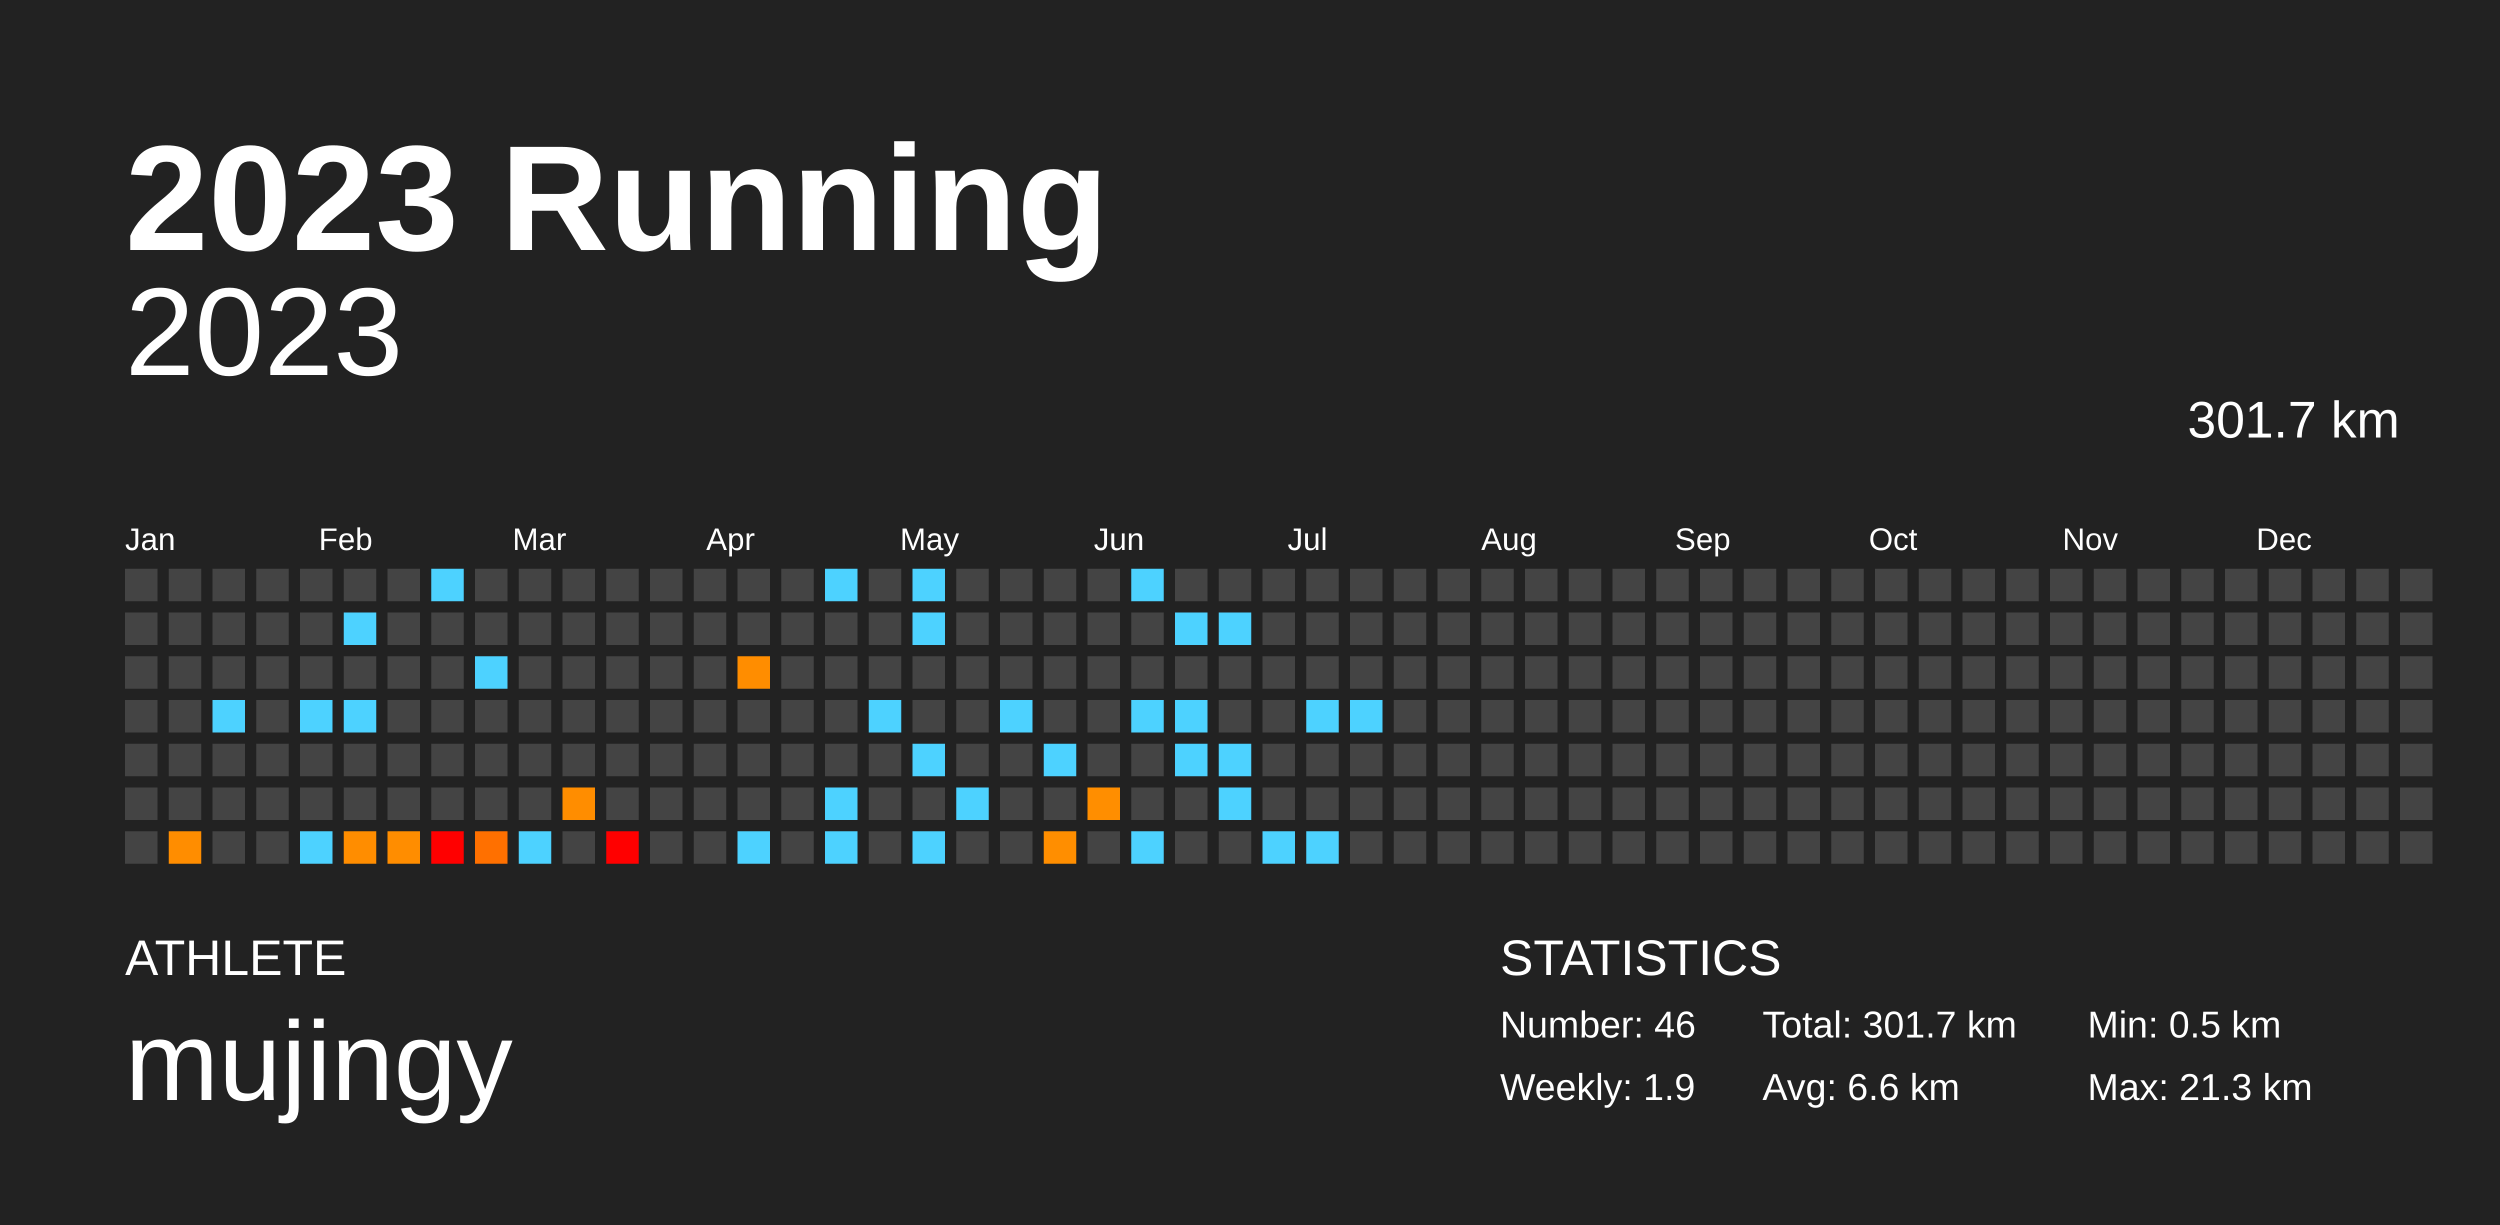
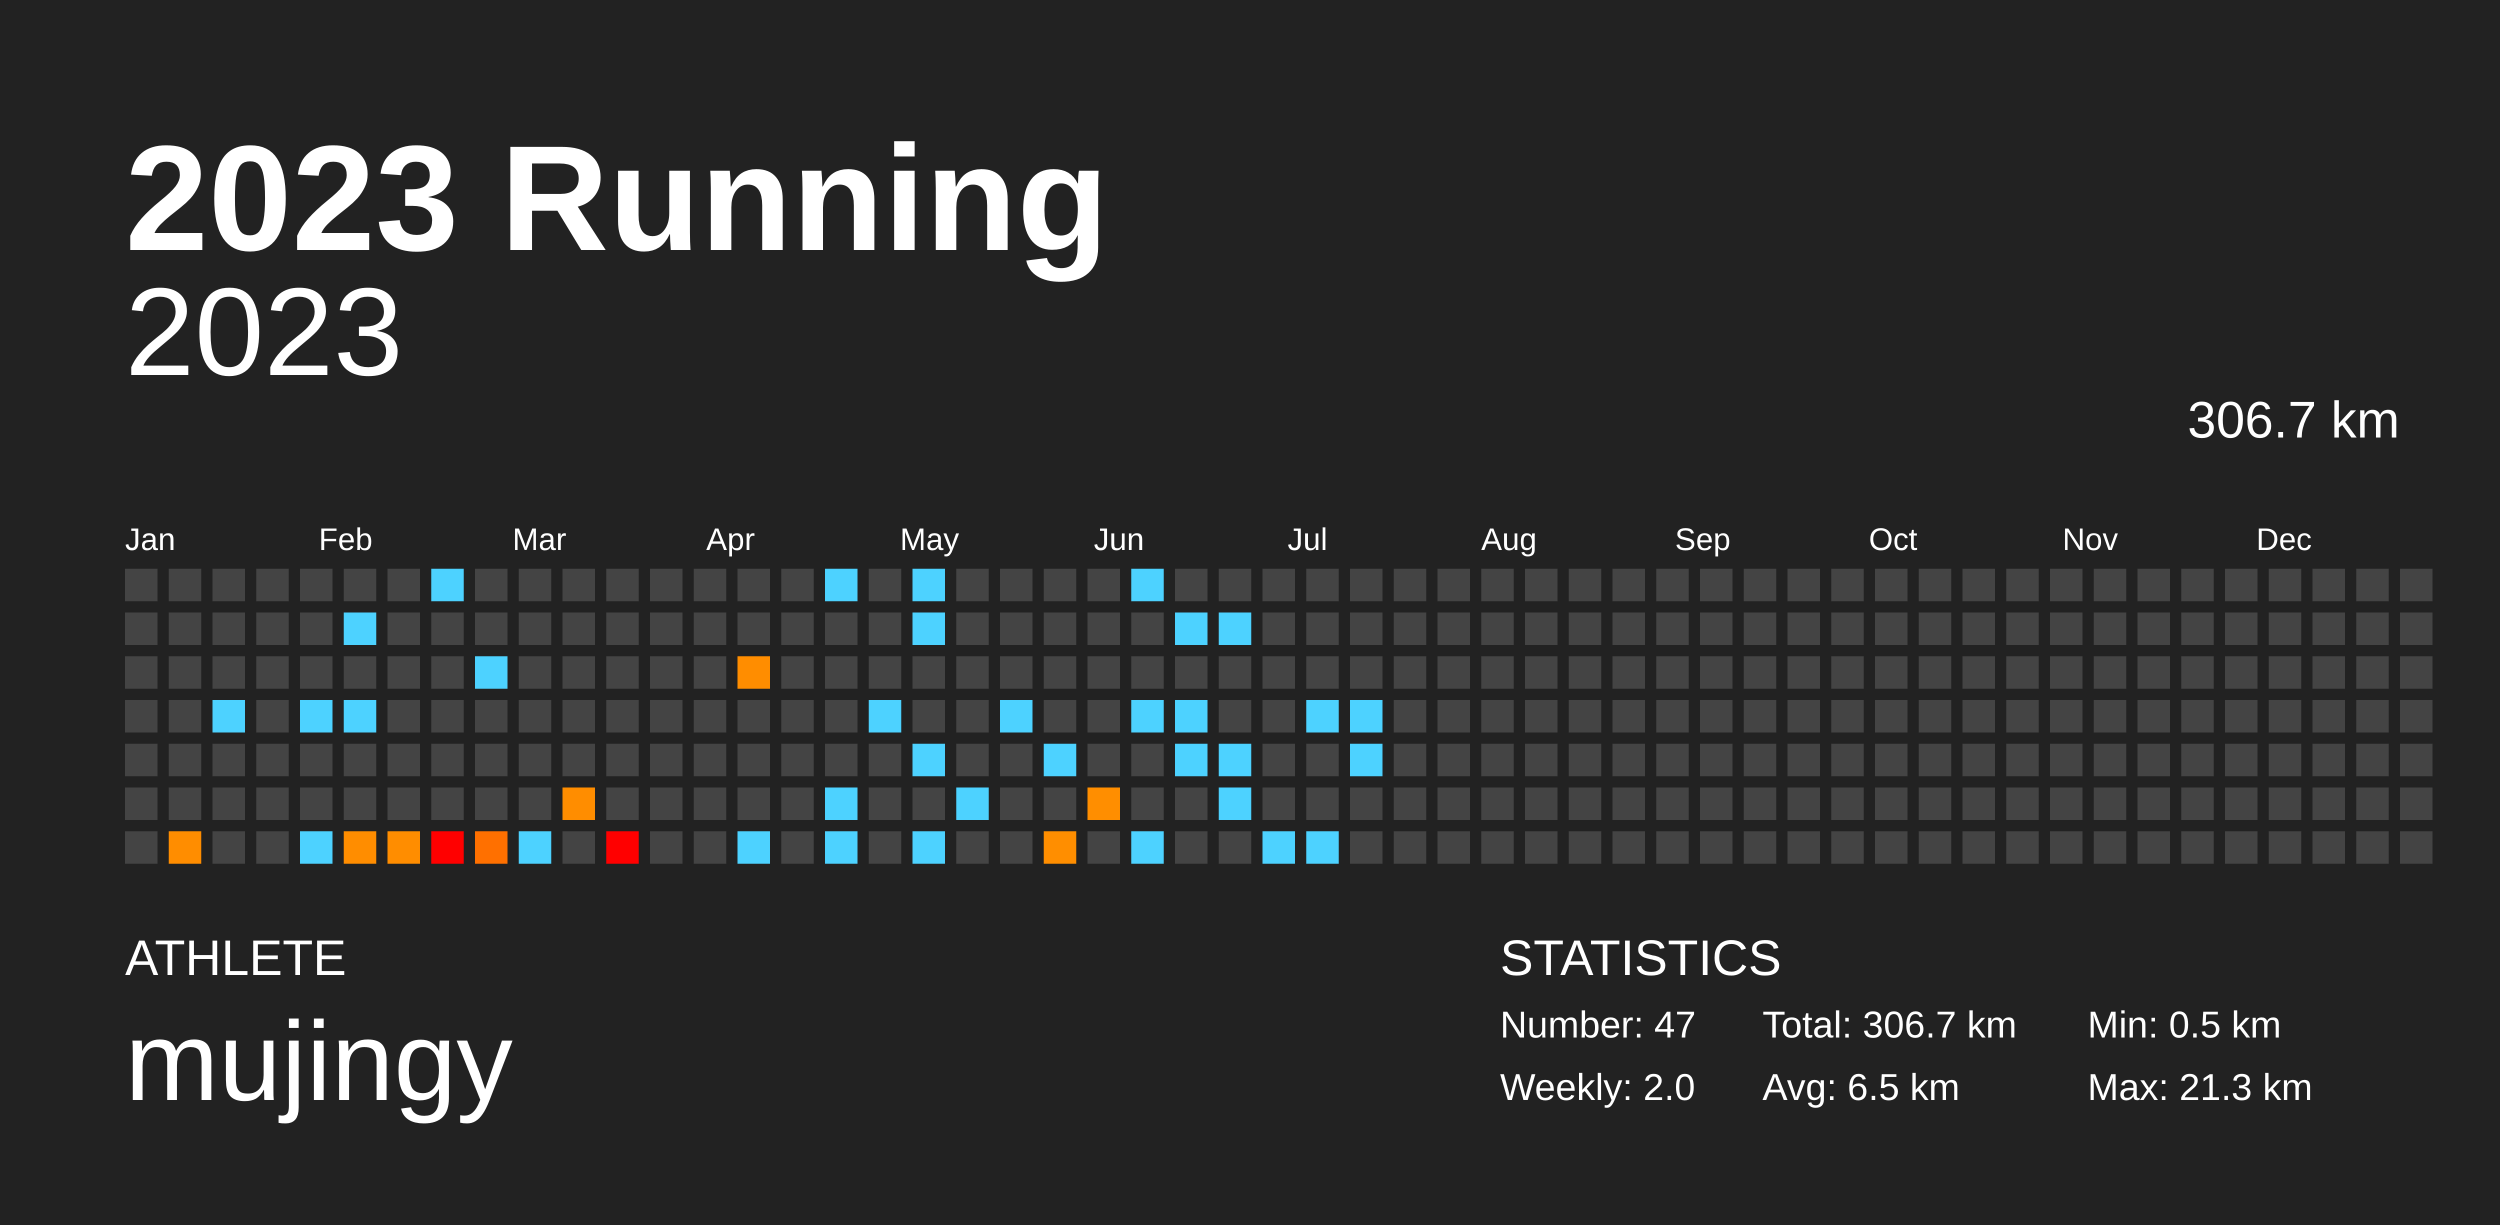
<svg xmlns="http://www.w3.org/2000/svg" baseProfile="full" height="98mm" version="1.1" viewBox="0,0,200,98" width="200mm">
  <defs />
  <rect fill="#222222" height="98" width="200" x="0" y="0" />
  <text fill="#FFFFFF" style="font-size:12px; font-family:Arial; font-weight:bold;" x="10" y="20">2023 Running</text>
  <text fill="#FFFFFF" style="font-size:4px; font-family:Arial" x="10" y="78">ATHLETE</text>
  <text fill="#FFFFFF" style="font-size:9px; font-family:Arial" x="10" y="88">mujingy</text>
  <text fill="#FFFFFF" style="font-size:4px; font-family:Arial" x="120" y="78">STATISTICS</text>
-   <text fill="#FFFFFF" style="font-size:3px; font-family:Arial" x="120" y="83">Number: 46</text>
-   <text fill="#FFFFFF" style="font-size:3px; font-family:Arial" x="120" y="88">Weekly: 1.9</text>
-   <text fill="#FFFFFF" style="font-size:3px; font-family:Arial" x="141" y="83">Total: 301.7 km</text>
-   <text fill="#FFFFFF" style="font-size:3px; font-family:Arial" x="141" y="88">Avg: 6.6 km</text>
+   <text fill="#FFFFFF" style="font-size:3px; font-family:Arial" x="120" y="83">Number: 47</text>
+   <text fill="#FFFFFF" style="font-size:3px; font-family:Arial" x="120" y="88">Weekly: 2.0</text>
+   <text fill="#FFFFFF" style="font-size:3px; font-family:Arial" x="141" y="83">Total: 306.7 km</text>
+   <text fill="#FFFFFF" style="font-size:3px; font-family:Arial" x="141" y="88">Avg: 6.5 km</text>
  <text fill="#FFFFFF" style="font-size:3px; font-family:Arial" x="167" y="83">Min: 0.5 km</text>
  <text fill="#FFFFFF" style="font-size:3px; font-family:Arial" x="167" y="88">Max: 21.3 km</text>
  <text alignment-baseline="hanging" fill="#FFFFFF" style="font-size:10.0px; font-family:Arial;" x="10" y="30">2023</text>
-   <text alignment-baseline="hanging" fill="#FFFFFF" style="font-size:4.125px; font-family:Arial;" x="175" y="35">301.7 km</text>
+   <text alignment-baseline="hanging" fill="#FFFFFF" style="font-size:4.125px; font-family:Arial;" x="175" y="35">306.7 km</text>
  <text fill="#FFFFFF" style="font-size:2.5px; font-family:Arial" x="10.0" y="44">Jan</text>
  <text fill="#FFFFFF" style="font-size:2.5px; font-family:Arial" x="25.5" y="44">Feb</text>
  <text fill="#FFFFFF" style="font-size:2.5px; font-family:Arial" x="41.0" y="44">Mar</text>
  <text fill="#FFFFFF" style="font-size:2.5px; font-family:Arial" x="56.5" y="44">Apr</text>
  <text fill="#FFFFFF" style="font-size:2.5px; font-family:Arial" x="72.0" y="44">May</text>
  <text fill="#FFFFFF" style="font-size:2.5px; font-family:Arial" x="87.5" y="44">Jun</text>
  <text fill="#FFFFFF" style="font-size:2.5px; font-family:Arial" x="103.0" y="44">Jul</text>
  <text fill="#FFFFFF" style="font-size:2.5px; font-family:Arial" x="118.5" y="44">Aug</text>
  <text fill="#FFFFFF" style="font-size:2.5px; font-family:Arial" x="134.0" y="44">Sep</text>
  <text fill="#FFFFFF" style="font-size:2.5px; font-family:Arial" x="149.5" y="44">Oct</text>
  <text fill="#FFFFFF" style="font-size:2.5px; font-family:Arial" x="165.0" y="44">Nov</text>
  <text fill="#FFFFFF" style="font-size:2.5px; font-family:Arial" x="180.5" y="44">Dec</text>
  <rect fill="#444444" height="2.6" width="2.6" x="10.0" y="45.5" />
  <rect fill="#444444" height="2.6" width="2.6" x="10.0" y="49.0" />
  <rect fill="#444444" height="2.6" width="2.6" x="10.0" y="52.5" />
  <rect fill="#444444" height="2.6" width="2.6" x="10.0" y="56.0" />
  <rect fill="#444444" height="2.6" width="2.6" x="10.0" y="59.5" />
  <rect fill="#444444" height="2.6" width="2.6" x="10.0" y="63.0" />
  <rect fill="#444444" height="2.6" width="2.6" x="10.0" y="66.5" />
  <rect fill="#444444" height="2.6" width="2.6" x="13.5" y="45.5" />
  <rect fill="#444444" height="2.6" width="2.6" x="13.5" y="49.0" />
  <rect fill="#444444" height="2.6" width="2.6" x="13.5" y="52.5" />
  <rect fill="#444444" height="2.6" width="2.6" x="13.5" y="56.0" />
  <rect fill="#444444" height="2.6" width="2.6" x="13.5" y="59.5" />
  <rect fill="#444444" height="2.6" width="2.6" x="13.5" y="63.0" />
  <rect fill="#ff8d00" height="2.6" width="2.6" x="13.5" y="66.5" />
  <rect fill="#444444" height="2.6" width="2.6" x="17.0" y="45.5" />
  <rect fill="#444444" height="2.6" width="2.6" x="17.0" y="49.0" />
  <rect fill="#444444" height="2.6" width="2.6" x="17.0" y="52.5" />
  <rect fill="#4dd2ff" height="2.6" width="2.6" x="17.0" y="56.0" />
  <rect fill="#444444" height="2.6" width="2.6" x="17.0" y="59.5" />
  <rect fill="#444444" height="2.6" width="2.6" x="17.0" y="63.0" />
  <rect fill="#444444" height="2.6" width="2.6" x="17.0" y="66.5" />
  <rect fill="#444444" height="2.6" width="2.6" x="20.5" y="45.5" />
  <rect fill="#444444" height="2.6" width="2.6" x="20.5" y="49.0" />
  <rect fill="#444444" height="2.6" width="2.6" x="20.5" y="52.5" />
  <rect fill="#444444" height="2.6" width="2.6" x="20.5" y="56.0" />
  <rect fill="#444444" height="2.6" width="2.6" x="20.5" y="59.5" />
  <rect fill="#444444" height="2.6" width="2.6" x="20.5" y="63.0" />
  <rect fill="#444444" height="2.6" width="2.6" x="20.5" y="66.5" />
  <rect fill="#444444" height="2.6" width="2.6" x="24.0" y="45.5" />
  <rect fill="#444444" height="2.6" width="2.6" x="24.0" y="49.0" />
  <rect fill="#444444" height="2.6" width="2.6" x="24.0" y="52.5" />
  <rect fill="#4dd2ff" height="2.6" width="2.6" x="24.0" y="56.0" />
  <rect fill="#444444" height="2.6" width="2.6" x="24.0" y="59.5" />
  <rect fill="#444444" height="2.6" width="2.6" x="24.0" y="63.0" />
  <rect fill="#4dd2ff" height="2.6" width="2.6" x="24.0" y="66.5" />
  <rect fill="#444444" height="2.6" width="2.6" x="27.5" y="45.5" />
  <rect fill="#4dd2ff" height="2.6" width="2.6" x="27.5" y="49.0" />
  <rect fill="#444444" height="2.6" width="2.6" x="27.5" y="52.5" />
  <rect fill="#4dd2ff" height="2.6" width="2.6" x="27.5" y="56.0" />
  <rect fill="#444444" height="2.6" width="2.6" x="27.5" y="59.5" />
  <rect fill="#444444" height="2.6" width="2.6" x="27.5" y="63.0" />
  <rect fill="#ff8d00" height="2.6" width="2.6" x="27.5" y="66.5" />
  <rect fill="#444444" height="2.6" width="2.6" x="31.0" y="45.5" />
  <rect fill="#444444" height="2.6" width="2.6" x="31.0" y="49.0" />
  <rect fill="#444444" height="2.6" width="2.6" x="31.0" y="52.5" />
  <rect fill="#444444" height="2.6" width="2.6" x="31.0" y="56.0" />
  <rect fill="#444444" height="2.6" width="2.6" x="31.0" y="59.5" />
  <rect fill="#444444" height="2.6" width="2.6" x="31.0" y="63.0" />
  <rect fill="#ff8d00" height="2.6" width="2.6" x="31.0" y="66.5" />
  <rect fill="#4dd2ff" height="2.6" width="2.6" x="34.5" y="45.5" />
  <rect fill="#444444" height="2.6" width="2.6" x="34.5" y="49.0" />
  <rect fill="#444444" height="2.6" width="2.6" x="34.5" y="52.5" />
  <rect fill="#444444" height="2.6" width="2.6" x="34.5" y="56.0" />
  <rect fill="#444444" height="2.6" width="2.6" x="34.5" y="59.5" />
  <rect fill="#444444" height="2.6" width="2.6" x="34.5" y="63.0" />
  <rect fill="red" height="2.6" width="2.6" x="34.5" y="66.5" />
  <rect fill="#444444" height="2.6" width="2.6" x="38.0" y="45.5" />
  <rect fill="#444444" height="2.6" width="2.6" x="38.0" y="49.0" />
  <rect fill="#4dd2ff" height="2.6" width="2.6" x="38.0" y="52.5" />
  <rect fill="#444444" height="2.6" width="2.6" x="38.0" y="56.0" />
  <rect fill="#444444" height="2.6" width="2.6" x="38.0" y="59.5" />
  <rect fill="#444444" height="2.6" width="2.6" x="38.0" y="63.0" />
  <rect fill="#ff7000" height="2.6" width="2.6" x="38.0" y="66.5" />
  <rect fill="#444444" height="2.6" width="2.6" x="41.5" y="45.5" />
  <rect fill="#444444" height="2.6" width="2.6" x="41.5" y="49.0" />
  <rect fill="#444444" height="2.6" width="2.6" x="41.5" y="52.5" />
  <rect fill="#444444" height="2.6" width="2.6" x="41.5" y="56.0" />
  <rect fill="#444444" height="2.6" width="2.6" x="41.5" y="59.5" />
  <rect fill="#444444" height="2.6" width="2.6" x="41.5" y="63.0" />
  <rect fill="#4dd2ff" height="2.6" width="2.6" x="41.5" y="66.5" />
  <rect fill="#444444" height="2.6" width="2.6" x="45.0" y="45.5" />
  <rect fill="#444444" height="2.6" width="2.6" x="45.0" y="49.0" />
  <rect fill="#444444" height="2.6" width="2.6" x="45.0" y="52.5" />
  <rect fill="#444444" height="2.6" width="2.6" x="45.0" y="56.0" />
  <rect fill="#444444" height="2.6" width="2.6" x="45.0" y="59.5" />
  <rect fill="#ff8d00" height="2.6" width="2.6" x="45.0" y="63.0" />
  <rect fill="#444444" height="2.6" width="2.6" x="45.0" y="66.5" />
  <rect fill="#444444" height="2.6" width="2.6" x="48.5" y="45.5" />
  <rect fill="#444444" height="2.6" width="2.6" x="48.5" y="49.0" />
  <rect fill="#444444" height="2.6" width="2.6" x="48.5" y="52.5" />
  <rect fill="#444444" height="2.6" width="2.6" x="48.5" y="56.0" />
  <rect fill="#444444" height="2.6" width="2.6" x="48.5" y="59.5" />
  <rect fill="#444444" height="2.6" width="2.6" x="48.5" y="63.0" />
  <rect fill="red" height="2.6" width="2.6" x="48.5" y="66.5" />
  <rect fill="#444444" height="2.6" width="2.6" x="52.0" y="45.5" />
  <rect fill="#444444" height="2.6" width="2.6" x="52.0" y="49.0" />
  <rect fill="#444444" height="2.6" width="2.6" x="52.0" y="52.5" />
  <rect fill="#444444" height="2.6" width="2.6" x="52.0" y="56.0" />
  <rect fill="#444444" height="2.6" width="2.6" x="52.0" y="59.5" />
  <rect fill="#444444" height="2.6" width="2.6" x="52.0" y="63.0" />
  <rect fill="#444444" height="2.6" width="2.6" x="52.0" y="66.5" />
  <rect fill="#444444" height="2.6" width="2.6" x="55.5" y="45.5" />
  <rect fill="#444444" height="2.6" width="2.6" x="55.5" y="49.0" />
  <rect fill="#444444" height="2.6" width="2.6" x="55.5" y="52.5" />
  <rect fill="#444444" height="2.6" width="2.6" x="55.5" y="56.0" />
  <rect fill="#444444" height="2.6" width="2.6" x="55.5" y="59.5" />
  <rect fill="#444444" height="2.6" width="2.6" x="55.5" y="63.0" />
  <rect fill="#444444" height="2.6" width="2.6" x="55.5" y="66.5" />
  <rect fill="#444444" height="2.6" width="2.6" x="59.0" y="45.5" />
  <rect fill="#444444" height="2.6" width="2.6" x="59.0" y="49.0" />
  <rect fill="#ff8d00" height="2.6" width="2.6" x="59.0" y="52.5" />
  <rect fill="#444444" height="2.6" width="2.6" x="59.0" y="56.0" />
  <rect fill="#444444" height="2.6" width="2.6" x="59.0" y="59.5" />
  <rect fill="#444444" height="2.6" width="2.6" x="59.0" y="63.0" />
  <rect fill="#4dd2ff" height="2.6" width="2.6" x="59.0" y="66.5" />
  <rect fill="#444444" height="2.6" width="2.6" x="62.5" y="45.5" />
  <rect fill="#444444" height="2.6" width="2.6" x="62.5" y="49.0" />
  <rect fill="#444444" height="2.6" width="2.6" x="62.5" y="52.5" />
  <rect fill="#444444" height="2.6" width="2.6" x="62.5" y="56.0" />
  <rect fill="#444444" height="2.6" width="2.6" x="62.5" y="59.5" />
  <rect fill="#444444" height="2.6" width="2.6" x="62.5" y="63.0" />
  <rect fill="#444444" height="2.6" width="2.6" x="62.5" y="66.5" />
  <rect fill="#4dd2ff" height="2.6" width="2.6" x="66.0" y="45.5" />
  <rect fill="#444444" height="2.6" width="2.6" x="66.0" y="49.0" />
  <rect fill="#444444" height="2.6" width="2.6" x="66.0" y="52.5" />
  <rect fill="#444444" height="2.6" width="2.6" x="66.0" y="56.0" />
  <rect fill="#444444" height="2.6" width="2.6" x="66.0" y="59.5" />
  <rect fill="#4dd2ff" height="2.6" width="2.6" x="66.0" y="63.0" />
  <rect fill="#4dd2ff" height="2.6" width="2.6" x="66.0" y="66.5" />
  <rect fill="#444444" height="2.6" width="2.6" x="69.5" y="45.5" />
  <rect fill="#444444" height="2.6" width="2.6" x="69.5" y="49.0" />
  <rect fill="#444444" height="2.6" width="2.6" x="69.5" y="52.5" />
  <rect fill="#4dd2ff" height="2.6" width="2.6" x="69.5" y="56.0" />
  <rect fill="#444444" height="2.6" width="2.6" x="69.5" y="59.5" />
  <rect fill="#444444" height="2.6" width="2.6" x="69.5" y="63.0" />
  <rect fill="#444444" height="2.6" width="2.6" x="69.5" y="66.5" />
  <rect fill="#4dd2ff" height="2.6" width="2.6" x="73.0" y="45.5" />
  <rect fill="#4dd2ff" height="2.6" width="2.6" x="73.0" y="49.0" />
  <rect fill="#444444" height="2.6" width="2.6" x="73.0" y="52.5" />
  <rect fill="#444444" height="2.6" width="2.6" x="73.0" y="56.0" />
  <rect fill="#4dd2ff" height="2.6" width="2.6" x="73.0" y="59.5" />
  <rect fill="#444444" height="2.6" width="2.6" x="73.0" y="63.0" />
  <rect fill="#4dd2ff" height="2.6" width="2.6" x="73.0" y="66.5" />
  <rect fill="#444444" height="2.6" width="2.6" x="76.5" y="45.5" />
  <rect fill="#444444" height="2.6" width="2.6" x="76.5" y="49.0" />
  <rect fill="#444444" height="2.6" width="2.6" x="76.5" y="52.5" />
  <rect fill="#444444" height="2.6" width="2.6" x="76.5" y="56.0" />
  <rect fill="#444444" height="2.6" width="2.6" x="76.5" y="59.5" />
  <rect fill="#4dd2ff" height="2.6" width="2.6" x="76.5" y="63.0" />
  <rect fill="#444444" height="2.6" width="2.6" x="76.5" y="66.5" />
  <rect fill="#444444" height="2.6" width="2.6" x="80.0" y="45.5" />
  <rect fill="#444444" height="2.6" width="2.6" x="80.0" y="49.0" />
  <rect fill="#444444" height="2.6" width="2.6" x="80.0" y="52.5" />
  <rect fill="#4dd2ff" height="2.6" width="2.6" x="80.0" y="56.0" />
  <rect fill="#444444" height="2.6" width="2.6" x="80.0" y="59.5" />
  <rect fill="#444444" height="2.6" width="2.6" x="80.0" y="63.0" />
  <rect fill="#444444" height="2.6" width="2.6" x="80.0" y="66.5" />
  <rect fill="#444444" height="2.6" width="2.6" x="83.5" y="45.5" />
  <rect fill="#444444" height="2.6" width="2.6" x="83.5" y="49.0" />
  <rect fill="#444444" height="2.6" width="2.6" x="83.5" y="52.5" />
  <rect fill="#444444" height="2.6" width="2.6" x="83.5" y="56.0" />
  <rect fill="#4dd2ff" height="2.6" width="2.6" x="83.5" y="59.5" />
  <rect fill="#444444" height="2.6" width="2.6" x="83.5" y="63.0" />
  <rect fill="#ff8e00" height="2.6" width="2.6" x="83.5" y="66.5" />
  <rect fill="#444444" height="2.6" width="2.6" x="87.0" y="45.5" />
  <rect fill="#444444" height="2.6" width="2.6" x="87.0" y="49.0" />
  <rect fill="#444444" height="2.6" width="2.6" x="87.0" y="52.5" />
  <rect fill="#444444" height="2.6" width="2.6" x="87.0" y="56.0" />
  <rect fill="#444444" height="2.6" width="2.6" x="87.0" y="59.5" />
  <rect fill="#ff8e00" height="2.6" width="2.6" x="87.0" y="63.0" />
  <rect fill="#444444" height="2.6" width="2.6" x="87.0" y="66.5" />
  <rect fill="#4dd2ff" height="2.6" width="2.6" x="90.5" y="45.5" />
  <rect fill="#444444" height="2.6" width="2.6" x="90.5" y="49.0" />
  <rect fill="#444444" height="2.6" width="2.6" x="90.5" y="52.5" />
  <rect fill="#4dd2ff" height="2.6" width="2.6" x="90.5" y="56.0" />
  <rect fill="#444444" height="2.6" width="2.6" x="90.5" y="59.5" />
  <rect fill="#444444" height="2.6" width="2.6" x="90.5" y="63.0" />
  <rect fill="#4dd2ff" height="2.6" width="2.6" x="90.5" y="66.5" />
  <rect fill="#444444" height="2.6" width="2.6" x="94.0" y="45.5" />
  <rect fill="#4dd2ff" height="2.6" width="2.6" x="94.0" y="49.0" />
  <rect fill="#444444" height="2.6" width="2.6" x="94.0" y="52.5" />
  <rect fill="#4dd2ff" height="2.6" width="2.6" x="94.0" y="56.0" />
  <rect fill="#4dd2ff" height="2.6" width="2.6" x="94.0" y="59.5" />
  <rect fill="#444444" height="2.6" width="2.6" x="94.0" y="63.0" />
  <rect fill="#444444" height="2.6" width="2.6" x="94.0" y="66.5" />
  <rect fill="#444444" height="2.6" width="2.6" x="97.5" y="45.5" />
  <rect fill="#4dd2ff" height="2.6" width="2.6" x="97.5" y="49.0" />
  <rect fill="#444444" height="2.6" width="2.6" x="97.5" y="52.5" />
  <rect fill="#444444" height="2.6" width="2.6" x="97.5" y="56.0" />
  <rect fill="#4dd2ff" height="2.6" width="2.6" x="97.5" y="59.5" />
  <rect fill="#4dd2ff" height="2.6" width="2.6" x="97.5" y="63.0" />
  <rect fill="#444444" height="2.6" width="2.6" x="97.5" y="66.5" />
  <rect fill="#444444" height="2.6" width="2.6" x="101.0" y="45.5" />
  <rect fill="#444444" height="2.6" width="2.6" x="101.0" y="49.0" />
  <rect fill="#444444" height="2.6" width="2.6" x="101.0" y="52.5" />
  <rect fill="#444444" height="2.6" width="2.6" x="101.0" y="56.0" />
  <rect fill="#444444" height="2.6" width="2.6" x="101.0" y="59.5" />
  <rect fill="#444444" height="2.6" width="2.6" x="101.0" y="63.0" />
  <rect fill="#4dd2ff" height="2.6" width="2.6" x="101.0" y="66.5" />
  <rect fill="#444444" height="2.6" width="2.6" x="104.5" y="45.5" />
  <rect fill="#444444" height="2.6" width="2.6" x="104.5" y="49.0" />
  <rect fill="#444444" height="2.6" width="2.6" x="104.5" y="52.5" />
  <rect fill="#4dd2ff" height="2.6" width="2.6" x="104.5" y="56.0" />
  <rect fill="#444444" height="2.6" width="2.6" x="104.5" y="59.5" />
  <rect fill="#444444" height="2.6" width="2.6" x="104.5" y="63.0" />
  <rect fill="#4dd2ff" height="2.6" width="2.6" x="104.5" y="66.5" />
  <rect fill="#444444" height="2.6" width="2.6" x="108.0" y="45.5" />
  <rect fill="#444444" height="2.6" width="2.6" x="108.0" y="49.0" />
  <rect fill="#444444" height="2.6" width="2.6" x="108.0" y="52.5" />
  <rect fill="#4dd2ff" height="2.6" width="2.6" x="108.0" y="56.0" />
-   <rect fill="#444444" height="2.6" width="2.6" x="108.0" y="59.5" />
+   <rect fill="#4dd2ff" height="2.6" width="2.6" x="108.0" y="59.5" />
  <rect fill="#444444" height="2.6" width="2.6" x="108.0" y="63.0" />
  <rect fill="#444444" height="2.6" width="2.6" x="108.0" y="66.5" />
  <rect fill="#444444" height="2.6" width="2.6" x="111.5" y="45.5" />
  <rect fill="#444444" height="2.6" width="2.6" x="111.5" y="49.0" />
  <rect fill="#444444" height="2.6" width="2.6" x="111.5" y="52.5" />
  <rect fill="#444444" height="2.6" width="2.6" x="111.5" y="56.0" />
  <rect fill="#444444" height="2.6" width="2.6" x="111.5" y="59.5" />
  <rect fill="#444444" height="2.6" width="2.6" x="111.5" y="63.0" />
  <rect fill="#444444" height="2.6" width="2.6" x="111.5" y="66.5" />
  <rect fill="#444444" height="2.6" width="2.6" x="115.0" y="45.5" />
  <rect fill="#444444" height="2.6" width="2.6" x="115.0" y="49.0" />
  <rect fill="#444444" height="2.6" width="2.6" x="115.0" y="52.5" />
  <rect fill="#444444" height="2.6" width="2.6" x="115.0" y="56.0" />
  <rect fill="#444444" height="2.6" width="2.6" x="115.0" y="59.5" />
  <rect fill="#444444" height="2.6" width="2.6" x="115.0" y="63.0" />
  <rect fill="#444444" height="2.6" width="2.6" x="115.0" y="66.5" />
  <rect fill="#444444" height="2.6" width="2.6" x="118.5" y="45.5" />
  <rect fill="#444444" height="2.6" width="2.6" x="118.5" y="49.0" />
  <rect fill="#444444" height="2.6" width="2.6" x="118.5" y="52.5" />
  <rect fill="#444444" height="2.6" width="2.6" x="118.5" y="56.0" />
  <rect fill="#444444" height="2.6" width="2.6" x="118.5" y="59.5" />
  <rect fill="#444444" height="2.6" width="2.6" x="118.5" y="63.0" />
  <rect fill="#444444" height="2.6" width="2.6" x="118.5" y="66.5" />
  <rect fill="#444444" height="2.6" width="2.6" x="122.0" y="45.5" />
  <rect fill="#444444" height="2.6" width="2.6" x="122.0" y="49.0" />
  <rect fill="#444444" height="2.6" width="2.6" x="122.0" y="52.5" />
  <rect fill="#444444" height="2.6" width="2.6" x="122.0" y="56.0" />
  <rect fill="#444444" height="2.6" width="2.6" x="122.0" y="59.5" />
  <rect fill="#444444" height="2.6" width="2.6" x="122.0" y="63.0" />
  <rect fill="#444444" height="2.6" width="2.6" x="122.0" y="66.5" />
  <rect fill="#444444" height="2.6" width="2.6" x="125.5" y="45.5" />
  <rect fill="#444444" height="2.6" width="2.6" x="125.5" y="49.0" />
  <rect fill="#444444" height="2.6" width="2.6" x="125.5" y="52.5" />
  <rect fill="#444444" height="2.6" width="2.6" x="125.5" y="56.0" />
  <rect fill="#444444" height="2.6" width="2.6" x="125.5" y="59.5" />
  <rect fill="#444444" height="2.6" width="2.6" x="125.5" y="63.0" />
  <rect fill="#444444" height="2.6" width="2.6" x="125.5" y="66.5" />
  <rect fill="#444444" height="2.6" width="2.6" x="129.0" y="45.5" />
  <rect fill="#444444" height="2.6" width="2.6" x="129.0" y="49.0" />
  <rect fill="#444444" height="2.6" width="2.6" x="129.0" y="52.5" />
  <rect fill="#444444" height="2.6" width="2.6" x="129.0" y="56.0" />
  <rect fill="#444444" height="2.6" width="2.6" x="129.0" y="59.5" />
  <rect fill="#444444" height="2.6" width="2.6" x="129.0" y="63.0" />
  <rect fill="#444444" height="2.6" width="2.6" x="129.0" y="66.5" />
  <rect fill="#444444" height="2.6" width="2.6" x="132.5" y="45.5" />
  <rect fill="#444444" height="2.6" width="2.6" x="132.5" y="49.0" />
  <rect fill="#444444" height="2.6" width="2.6" x="132.5" y="52.5" />
  <rect fill="#444444" height="2.6" width="2.6" x="132.5" y="56.0" />
  <rect fill="#444444" height="2.6" width="2.6" x="132.5" y="59.5" />
  <rect fill="#444444" height="2.6" width="2.6" x="132.5" y="63.0" />
  <rect fill="#444444" height="2.6" width="2.6" x="132.5" y="66.5" />
  <rect fill="#444444" height="2.6" width="2.6" x="136.0" y="45.5" />
  <rect fill="#444444" height="2.6" width="2.6" x="136.0" y="49.0" />
  <rect fill="#444444" height="2.6" width="2.6" x="136.0" y="52.5" />
  <rect fill="#444444" height="2.6" width="2.6" x="136.0" y="56.0" />
  <rect fill="#444444" height="2.6" width="2.6" x="136.0" y="59.5" />
  <rect fill="#444444" height="2.6" width="2.6" x="136.0" y="63.0" />
  <rect fill="#444444" height="2.6" width="2.6" x="136.0" y="66.5" />
  <rect fill="#444444" height="2.6" width="2.6" x="139.5" y="45.5" />
  <rect fill="#444444" height="2.6" width="2.6" x="139.5" y="49.0" />
  <rect fill="#444444" height="2.6" width="2.6" x="139.5" y="52.5" />
  <rect fill="#444444" height="2.6" width="2.6" x="139.5" y="56.0" />
  <rect fill="#444444" height="2.6" width="2.6" x="139.5" y="59.5" />
  <rect fill="#444444" height="2.6" width="2.6" x="139.5" y="63.0" />
  <rect fill="#444444" height="2.6" width="2.6" x="139.5" y="66.5" />
  <rect fill="#444444" height="2.6" width="2.6" x="143.0" y="45.5" />
  <rect fill="#444444" height="2.6" width="2.6" x="143.0" y="49.0" />
  <rect fill="#444444" height="2.6" width="2.6" x="143.0" y="52.5" />
  <rect fill="#444444" height="2.6" width="2.6" x="143.0" y="56.0" />
  <rect fill="#444444" height="2.6" width="2.6" x="143.0" y="59.5" />
  <rect fill="#444444" height="2.6" width="2.6" x="143.0" y="63.0" />
  <rect fill="#444444" height="2.6" width="2.6" x="143.0" y="66.5" />
  <rect fill="#444444" height="2.6" width="2.6" x="146.5" y="45.5" />
  <rect fill="#444444" height="2.6" width="2.6" x="146.5" y="49.0" />
  <rect fill="#444444" height="2.6" width="2.6" x="146.5" y="52.5" />
  <rect fill="#444444" height="2.6" width="2.6" x="146.5" y="56.0" />
  <rect fill="#444444" height="2.6" width="2.6" x="146.5" y="59.5" />
  <rect fill="#444444" height="2.6" width="2.6" x="146.5" y="63.0" />
  <rect fill="#444444" height="2.6" width="2.6" x="146.5" y="66.5" />
  <rect fill="#444444" height="2.6" width="2.6" x="150.0" y="45.5" />
  <rect fill="#444444" height="2.6" width="2.6" x="150.0" y="49.0" />
  <rect fill="#444444" height="2.6" width="2.6" x="150.0" y="52.5" />
  <rect fill="#444444" height="2.6" width="2.6" x="150.0" y="56.0" />
  <rect fill="#444444" height="2.6" width="2.6" x="150.0" y="59.5" />
  <rect fill="#444444" height="2.6" width="2.6" x="150.0" y="63.0" />
  <rect fill="#444444" height="2.6" width="2.6" x="150.0" y="66.5" />
  <rect fill="#444444" height="2.6" width="2.6" x="153.5" y="45.5" />
  <rect fill="#444444" height="2.6" width="2.6" x="153.5" y="49.0" />
  <rect fill="#444444" height="2.6" width="2.6" x="153.5" y="52.5" />
  <rect fill="#444444" height="2.6" width="2.6" x="153.5" y="56.0" />
  <rect fill="#444444" height="2.6" width="2.6" x="153.5" y="59.5" />
  <rect fill="#444444" height="2.6" width="2.6" x="153.5" y="63.0" />
  <rect fill="#444444" height="2.6" width="2.6" x="153.5" y="66.5" />
  <rect fill="#444444" height="2.6" width="2.6" x="157.0" y="45.5" />
  <rect fill="#444444" height="2.6" width="2.6" x="157.0" y="49.0" />
  <rect fill="#444444" height="2.6" width="2.6" x="157.0" y="52.5" />
  <rect fill="#444444" height="2.6" width="2.6" x="157.0" y="56.0" />
  <rect fill="#444444" height="2.6" width="2.6" x="157.0" y="59.5" />
  <rect fill="#444444" height="2.6" width="2.6" x="157.0" y="63.0" />
  <rect fill="#444444" height="2.6" width="2.6" x="157.0" y="66.5" />
  <rect fill="#444444" height="2.6" width="2.6" x="160.5" y="45.5" />
  <rect fill="#444444" height="2.6" width="2.6" x="160.5" y="49.0" />
  <rect fill="#444444" height="2.6" width="2.6" x="160.5" y="52.5" />
  <rect fill="#444444" height="2.6" width="2.6" x="160.5" y="56.0" />
  <rect fill="#444444" height="2.6" width="2.6" x="160.5" y="59.5" />
  <rect fill="#444444" height="2.6" width="2.6" x="160.5" y="63.0" />
  <rect fill="#444444" height="2.6" width="2.6" x="160.5" y="66.5" />
  <rect fill="#444444" height="2.6" width="2.6" x="164.0" y="45.5" />
  <rect fill="#444444" height="2.6" width="2.6" x="164.0" y="49.0" />
  <rect fill="#444444" height="2.6" width="2.6" x="164.0" y="52.5" />
  <rect fill="#444444" height="2.6" width="2.6" x="164.0" y="56.0" />
  <rect fill="#444444" height="2.6" width="2.6" x="164.0" y="59.5" />
  <rect fill="#444444" height="2.6" width="2.6" x="164.0" y="63.0" />
  <rect fill="#444444" height="2.6" width="2.6" x="164.0" y="66.5" />
  <rect fill="#444444" height="2.6" width="2.6" x="167.5" y="45.5" />
  <rect fill="#444444" height="2.6" width="2.6" x="167.5" y="49.0" />
  <rect fill="#444444" height="2.6" width="2.6" x="167.5" y="52.5" />
  <rect fill="#444444" height="2.6" width="2.6" x="167.5" y="56.0" />
  <rect fill="#444444" height="2.6" width="2.6" x="167.5" y="59.5" />
  <rect fill="#444444" height="2.6" width="2.6" x="167.5" y="63.0" />
  <rect fill="#444444" height="2.6" width="2.6" x="167.5" y="66.5" />
  <rect fill="#444444" height="2.6" width="2.6" x="171.0" y="45.5" />
  <rect fill="#444444" height="2.6" width="2.6" x="171.0" y="49.0" />
  <rect fill="#444444" height="2.6" width="2.6" x="171.0" y="52.5" />
  <rect fill="#444444" height="2.6" width="2.6" x="171.0" y="56.0" />
  <rect fill="#444444" height="2.6" width="2.6" x="171.0" y="59.5" />
  <rect fill="#444444" height="2.6" width="2.6" x="171.0" y="63.0" />
  <rect fill="#444444" height="2.6" width="2.6" x="171.0" y="66.5" />
  <rect fill="#444444" height="2.6" width="2.6" x="174.5" y="45.5" />
  <rect fill="#444444" height="2.6" width="2.6" x="174.5" y="49.0" />
  <rect fill="#444444" height="2.6" width="2.6" x="174.5" y="52.5" />
  <rect fill="#444444" height="2.6" width="2.6" x="174.5" y="56.0" />
  <rect fill="#444444" height="2.6" width="2.6" x="174.5" y="59.5" />
  <rect fill="#444444" height="2.6" width="2.6" x="174.5" y="63.0" />
  <rect fill="#444444" height="2.6" width="2.6" x="174.5" y="66.5" />
  <rect fill="#444444" height="2.6" width="2.6" x="178.0" y="45.5" />
  <rect fill="#444444" height="2.6" width="2.6" x="178.0" y="49.0" />
  <rect fill="#444444" height="2.6" width="2.6" x="178.0" y="52.5" />
  <rect fill="#444444" height="2.6" width="2.6" x="178.0" y="56.0" />
  <rect fill="#444444" height="2.6" width="2.6" x="178.0" y="59.5" />
  <rect fill="#444444" height="2.6" width="2.6" x="178.0" y="63.0" />
  <rect fill="#444444" height="2.6" width="2.6" x="178.0" y="66.5" />
  <rect fill="#444444" height="2.6" width="2.6" x="181.5" y="45.5" />
  <rect fill="#444444" height="2.6" width="2.6" x="181.5" y="49.0" />
  <rect fill="#444444" height="2.6" width="2.6" x="181.5" y="52.5" />
  <rect fill="#444444" height="2.6" width="2.6" x="181.5" y="56.0" />
  <rect fill="#444444" height="2.6" width="2.6" x="181.5" y="59.5" />
  <rect fill="#444444" height="2.6" width="2.6" x="181.5" y="63.0" />
  <rect fill="#444444" height="2.6" width="2.6" x="181.5" y="66.5" />
  <rect fill="#444444" height="2.6" width="2.6" x="185.0" y="45.5" />
  <rect fill="#444444" height="2.6" width="2.6" x="185.0" y="49.0" />
  <rect fill="#444444" height="2.6" width="2.6" x="185.0" y="52.5" />
  <rect fill="#444444" height="2.6" width="2.6" x="185.0" y="56.0" />
  <rect fill="#444444" height="2.6" width="2.6" x="185.0" y="59.5" />
  <rect fill="#444444" height="2.6" width="2.6" x="185.0" y="63.0" />
  <rect fill="#444444" height="2.6" width="2.6" x="185.0" y="66.5" />
  <rect fill="#444444" height="2.6" width="2.6" x="188.5" y="45.5" />
  <rect fill="#444444" height="2.6" width="2.6" x="188.5" y="49.0" />
  <rect fill="#444444" height="2.6" width="2.6" x="188.5" y="52.5" />
  <rect fill="#444444" height="2.6" width="2.6" x="188.5" y="56.0" />
  <rect fill="#444444" height="2.6" width="2.6" x="188.5" y="59.5" />
  <rect fill="#444444" height="2.6" width="2.6" x="188.5" y="63.0" />
  <rect fill="#444444" height="2.6" width="2.6" x="188.5" y="66.5" />
  <rect fill="#444444" height="2.6" width="2.6" x="192.0" y="45.5" />
  <rect fill="#444444" height="2.6" width="2.6" x="192.0" y="49.0" />
  <rect fill="#444444" height="2.6" width="2.6" x="192.0" y="52.5" />
  <rect fill="#444444" height="2.6" width="2.6" x="192.0" y="56.0" />
  <rect fill="#444444" height="2.6" width="2.6" x="192.0" y="59.5" />
  <rect fill="#444444" height="2.6" width="2.6" x="192.0" y="63.0" />
  <rect fill="#444444" height="2.6" width="2.6" x="192.0" y="66.5" />
</svg>
